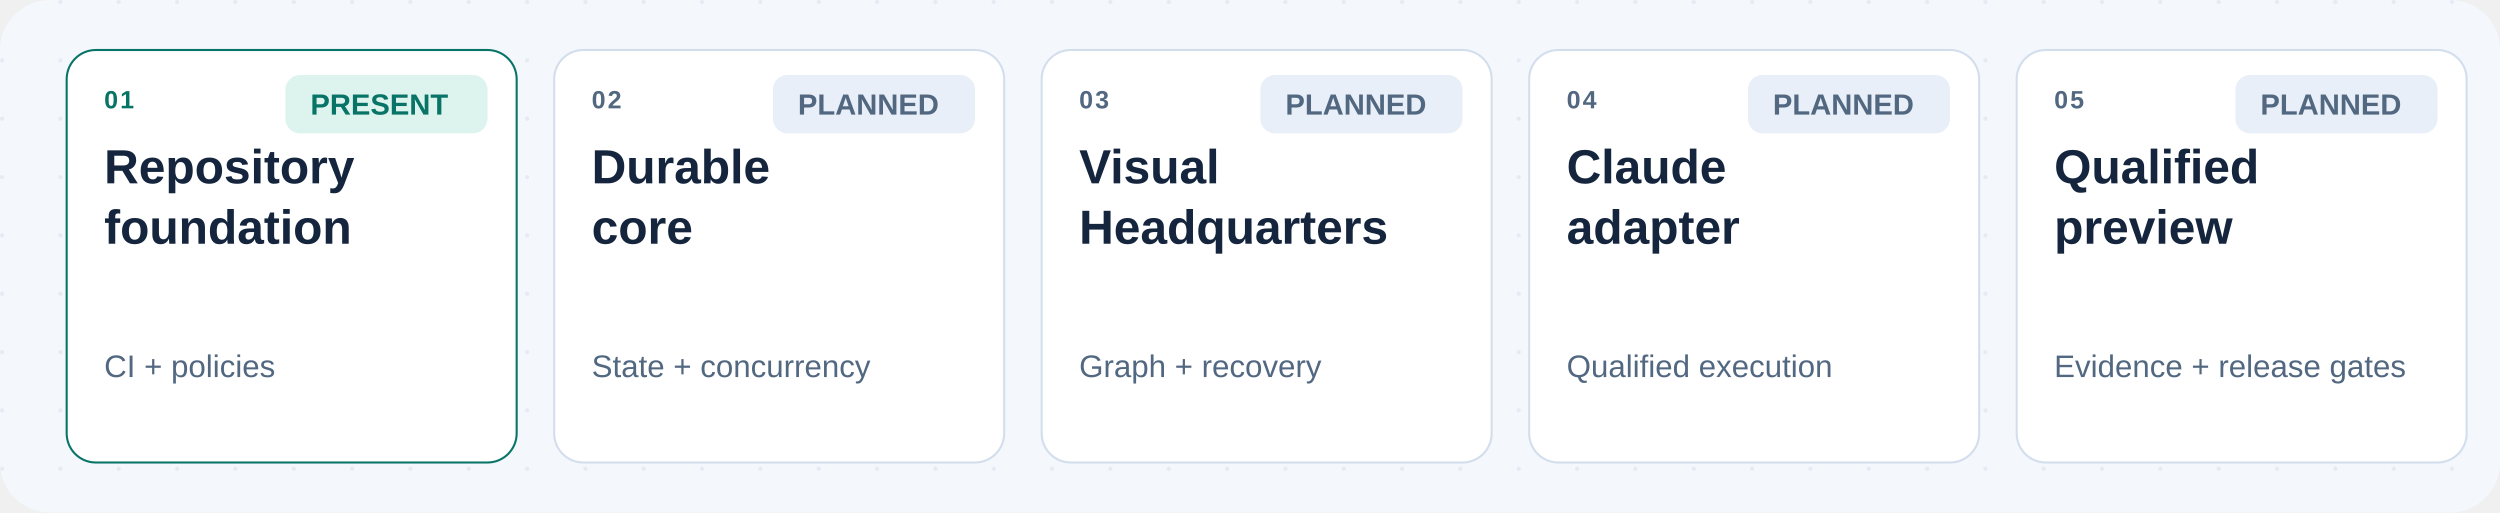
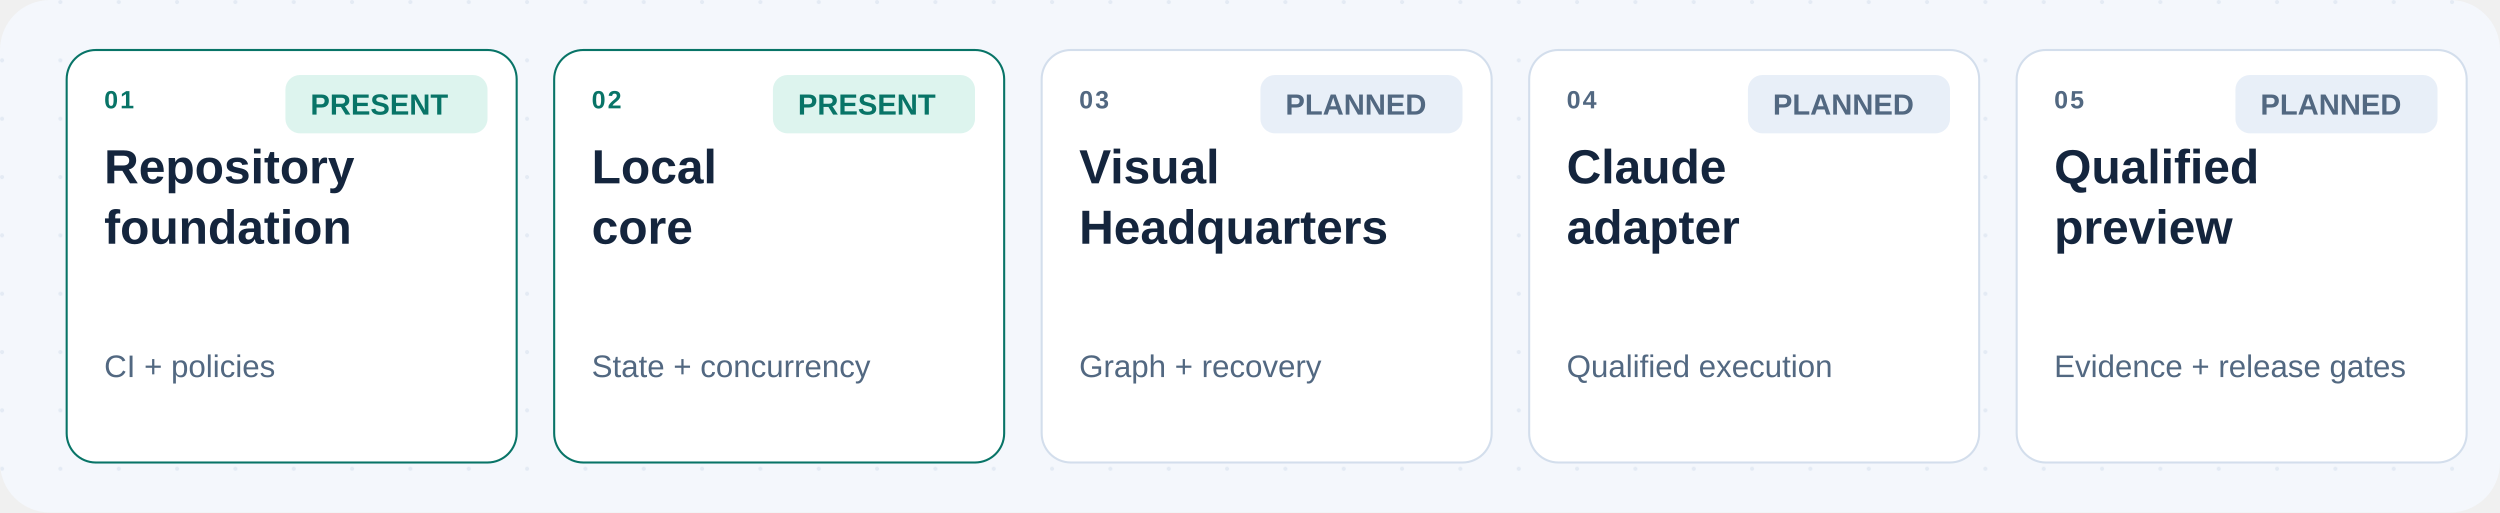
<svg xmlns="http://www.w3.org/2000/svg" width="1200" height="246" viewBox="0 0 1200 246" role="img" aria-labelledby="title desc">
  <defs>
    <pattern id="grid" width="28" height="28" patternUnits="userSpaceOnUse">
      <circle cx="1" cy="1" r="1" fill="#D3DEEC" opacity=".48" />
    </pattern>
    <linearGradient id="wash" x1="0" y1="0" x2="1" y2="1">
      <stop stop-color="#087467" stop-opacity=".12" />
      <stop offset="1" stop-color="#465FC3" stop-opacity=".02" />
    </linearGradient>
  </defs>
  <style>text{font-family:"Segoe UI",Arial,sans-serif} .mono{font-family:Consolas,monospace}</style>
  <rect x="0" y="0" width="1200" height="246" rx="24" fill="#F4F7FC" />
  <rect width="1200" height="246" rx="24" fill="url(#grid)" />
  <rect x="32" y="24" width="216" height="198" rx="14" fill="#FFFFFF" stroke="#087467" />
  <text x="50" y="52" font-size="12" font-weight="600" fill="#087467" letter-spacing="1">01</text>
  <rect x="137" y="36" width="97" height="28" rx="7" fill="#DDF4EE" />
  <text x="149" y="55" font-size="14" font-weight="600" fill="#087467">PRESENT</text>
  <text x="50" y="88" font-size="23" font-weight="600" fill="#14253D">Repository</text>
  <text x="50" y="117" font-size="23" font-weight="600" fill="#14253D">foundation</text>
  <text x="50" y="181" font-size="15" font-weight="400" fill="#526881">CI + policies</text>
-   <rect x="266" y="24" width="216" height="198" rx="14" fill="#FFFFFF" stroke="#D3DEEC" />
-   <text x="284" y="52" font-size="12" font-weight="600" fill="#526881" letter-spacing="1">02</text>
-   <rect x="371" y="36" width="97" height="28" rx="7" fill="#E8EFF8" />
-   <text x="383" y="55" font-size="14" font-weight="600" fill="#526881">PLANNED</text>
-   <text x="284" y="88" font-size="23" font-weight="600" fill="#14253D">Durable</text>
+   <rect x="266" y="24" width="216" height="198" rx="14" fill="#FFFFFF" stroke="#087467" />
+   <text x="284" y="52" font-size="12" font-weight="600" fill="#087467" letter-spacing="1">02</text>
+   <rect x="371" y="36" width="97" height="28" rx="7" fill="#DDF4EE" />
+   <text x="383" y="55" font-size="14" font-weight="600" fill="#087467">PRESENT</text>
+   <text x="284" y="88" font-size="23" font-weight="600" fill="#14253D">Local</text>
  <text x="284" y="117" font-size="23" font-weight="600" fill="#14253D">core</text>
  <text x="284" y="181" font-size="15" font-weight="400" fill="#526881">State + concurrency</text>
  <rect x="500" y="24" width="216" height="198" rx="14" fill="#FFFFFF" stroke="#D3DEEC" />
  <text x="518" y="52" font-size="12" font-weight="600" fill="#526881" letter-spacing="1">03</text>
  <rect x="605" y="36" width="97" height="28" rx="7" fill="#E8EFF8" />
  <text x="617" y="55" font-size="14" font-weight="600" fill="#526881">PLANNED</text>
  <text x="518" y="88" font-size="23" font-weight="600" fill="#14253D">Visual</text>
  <text x="518" y="117" font-size="23" font-weight="600" fill="#14253D">Headquarters</text>
  <text x="518" y="181" font-size="15" font-weight="400" fill="#526881">Graph + recovery</text>
  <rect x="734" y="24" width="216" height="198" rx="14" fill="#FFFFFF" stroke="#D3DEEC" />
  <text x="752" y="52" font-size="12" font-weight="600" fill="#526881" letter-spacing="1">04</text>
  <rect x="839" y="36" width="97" height="28" rx="7" fill="#E8EFF8" />
  <text x="851" y="55" font-size="14" font-weight="600" fill="#526881">PLANNED</text>
  <text x="752" y="88" font-size="23" font-weight="600" fill="#14253D">Claude</text>
  <text x="752" y="117" font-size="23" font-weight="600" fill="#14253D">adapter</text>
  <text x="752" y="181" font-size="15" font-weight="400" fill="#526881">Qualified execution</text>
  <rect x="968" y="24" width="216" height="198" rx="14" fill="#FFFFFF" stroke="#D3DEEC" />
  <text x="986" y="52" font-size="12" font-weight="600" fill="#526881" letter-spacing="1">05</text>
  <rect x="1073" y="36" width="97" height="28" rx="7" fill="#E8EFF8" />
  <text x="1085" y="55" font-size="14" font-weight="600" fill="#526881">PLANNED</text>
  <text x="986" y="88" font-size="23" font-weight="600" fill="#14253D">Qualified</text>
  <text x="986" y="117" font-size="23" font-weight="600" fill="#14253D">preview</text>
  <text x="986" y="181" font-size="15" font-weight="400" fill="#526881">Evidence + release gates</text>
</svg>
